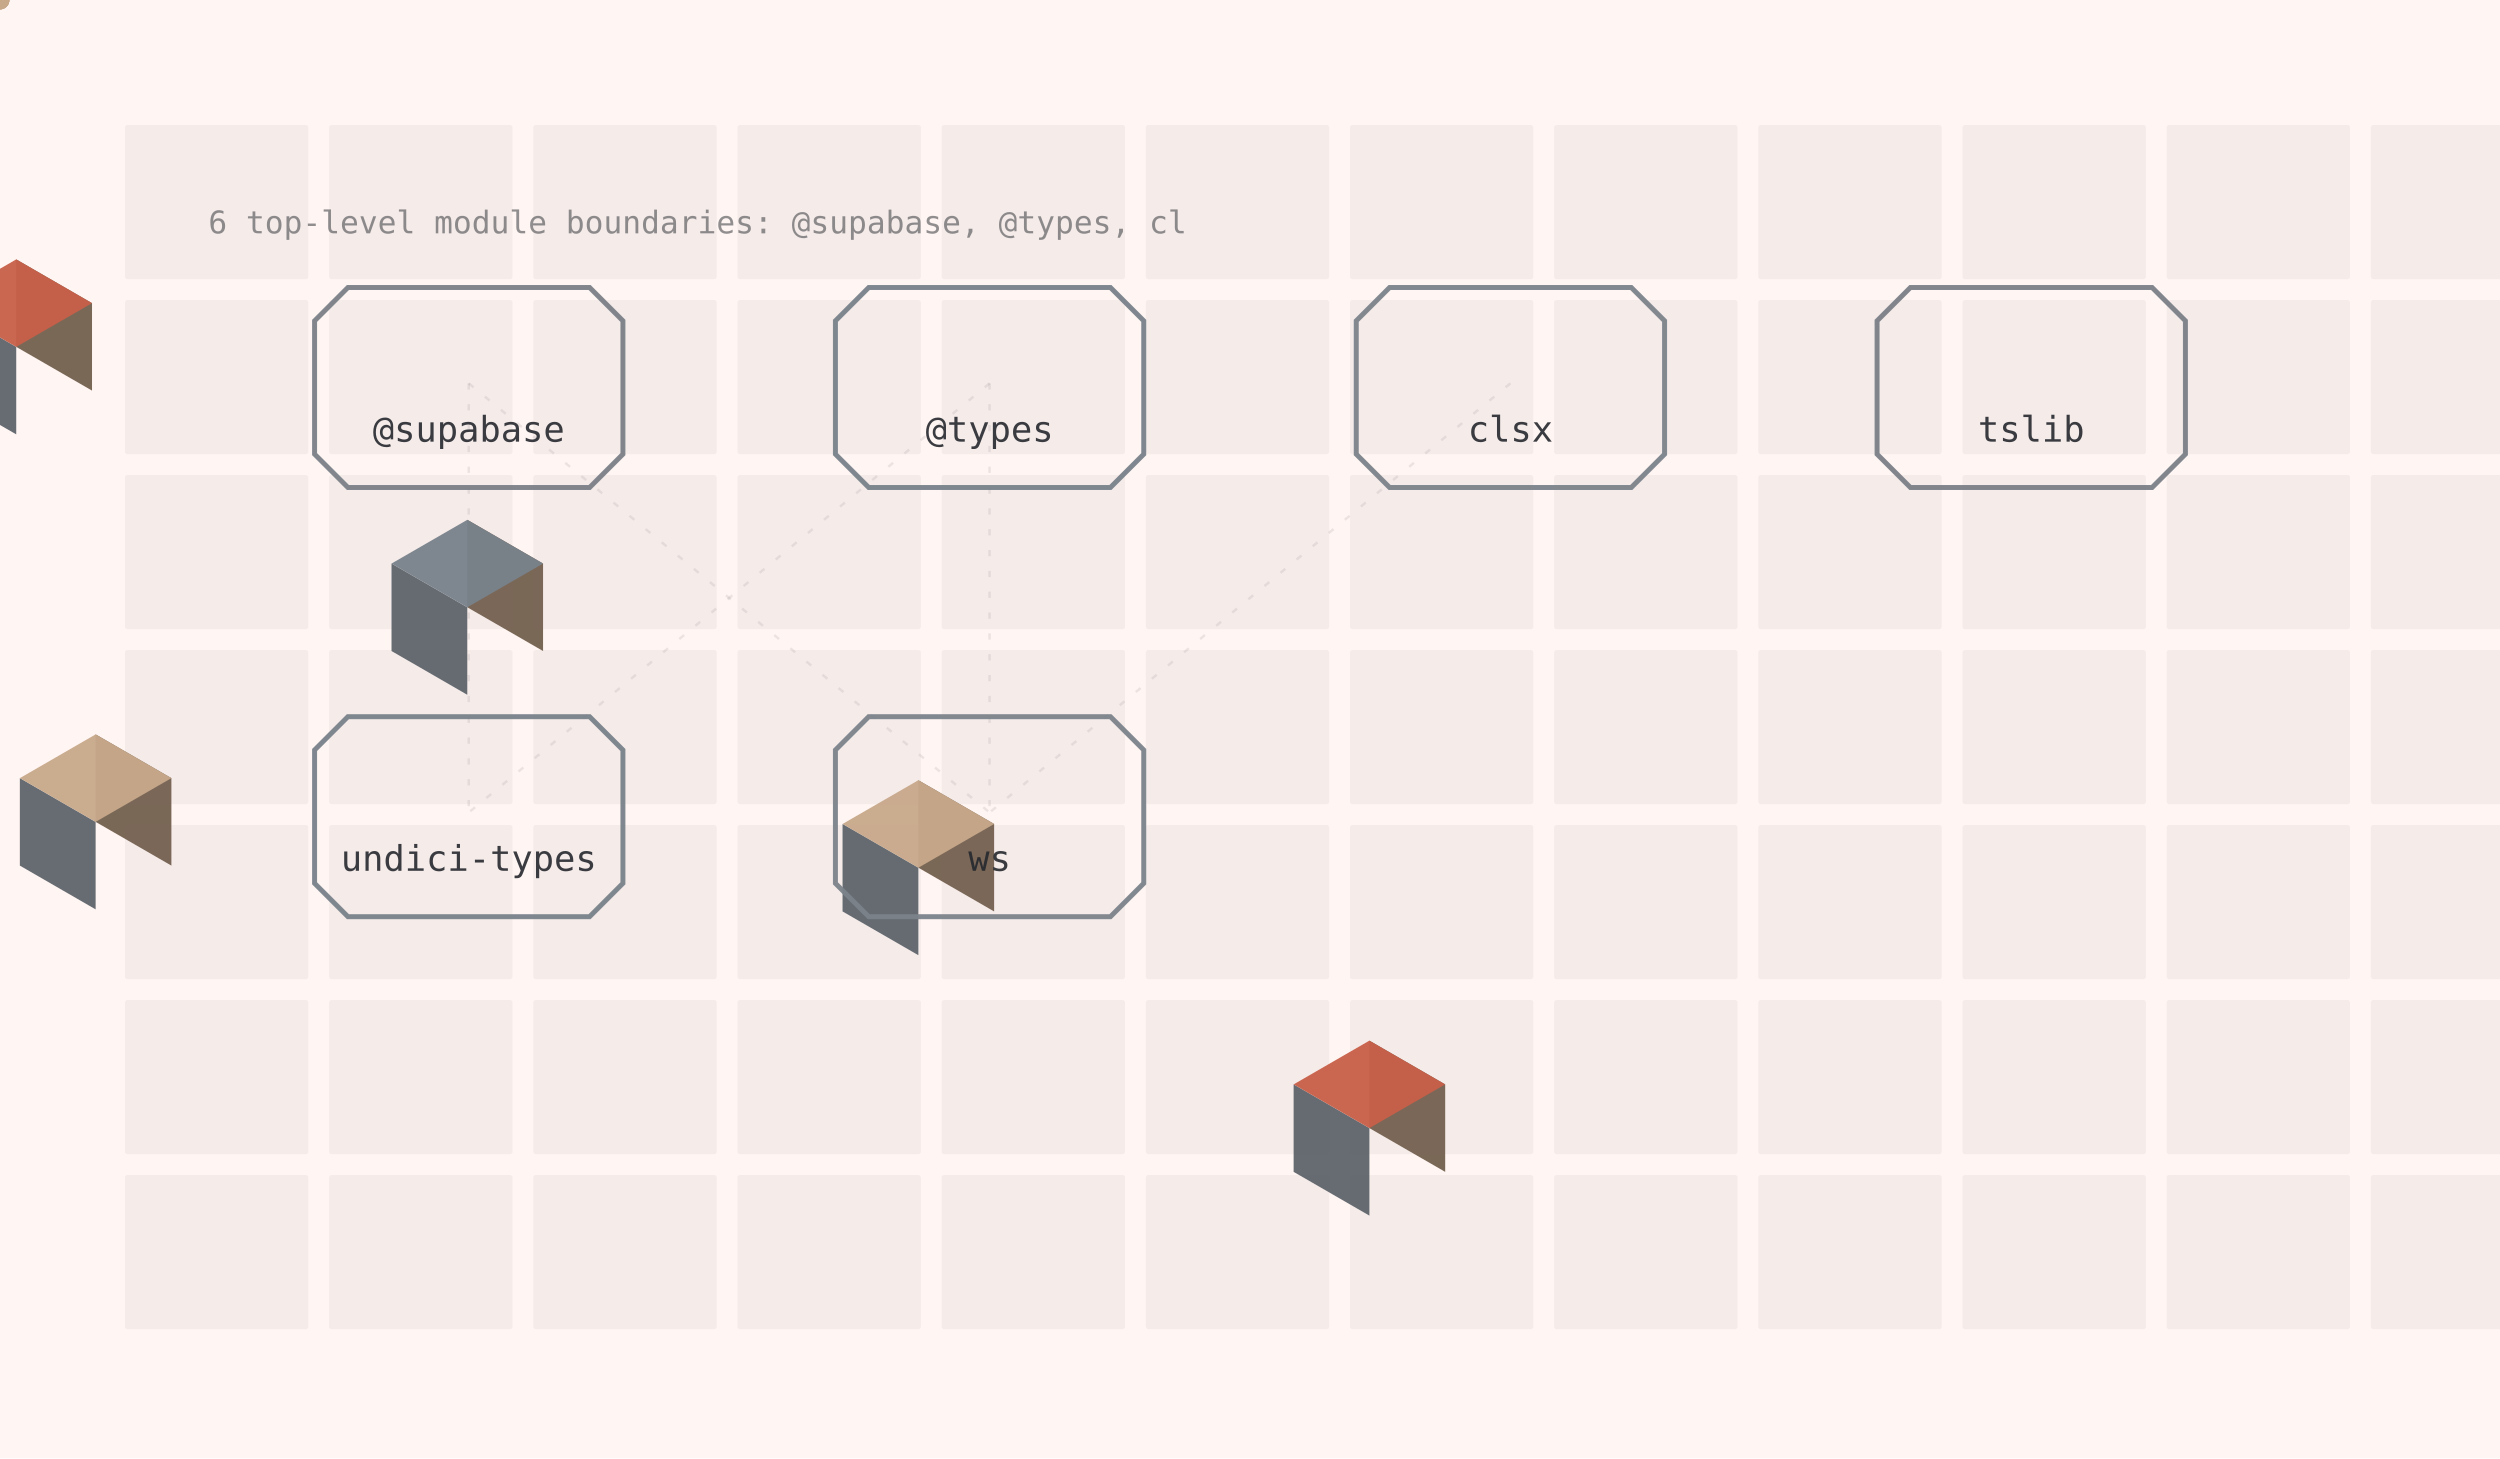
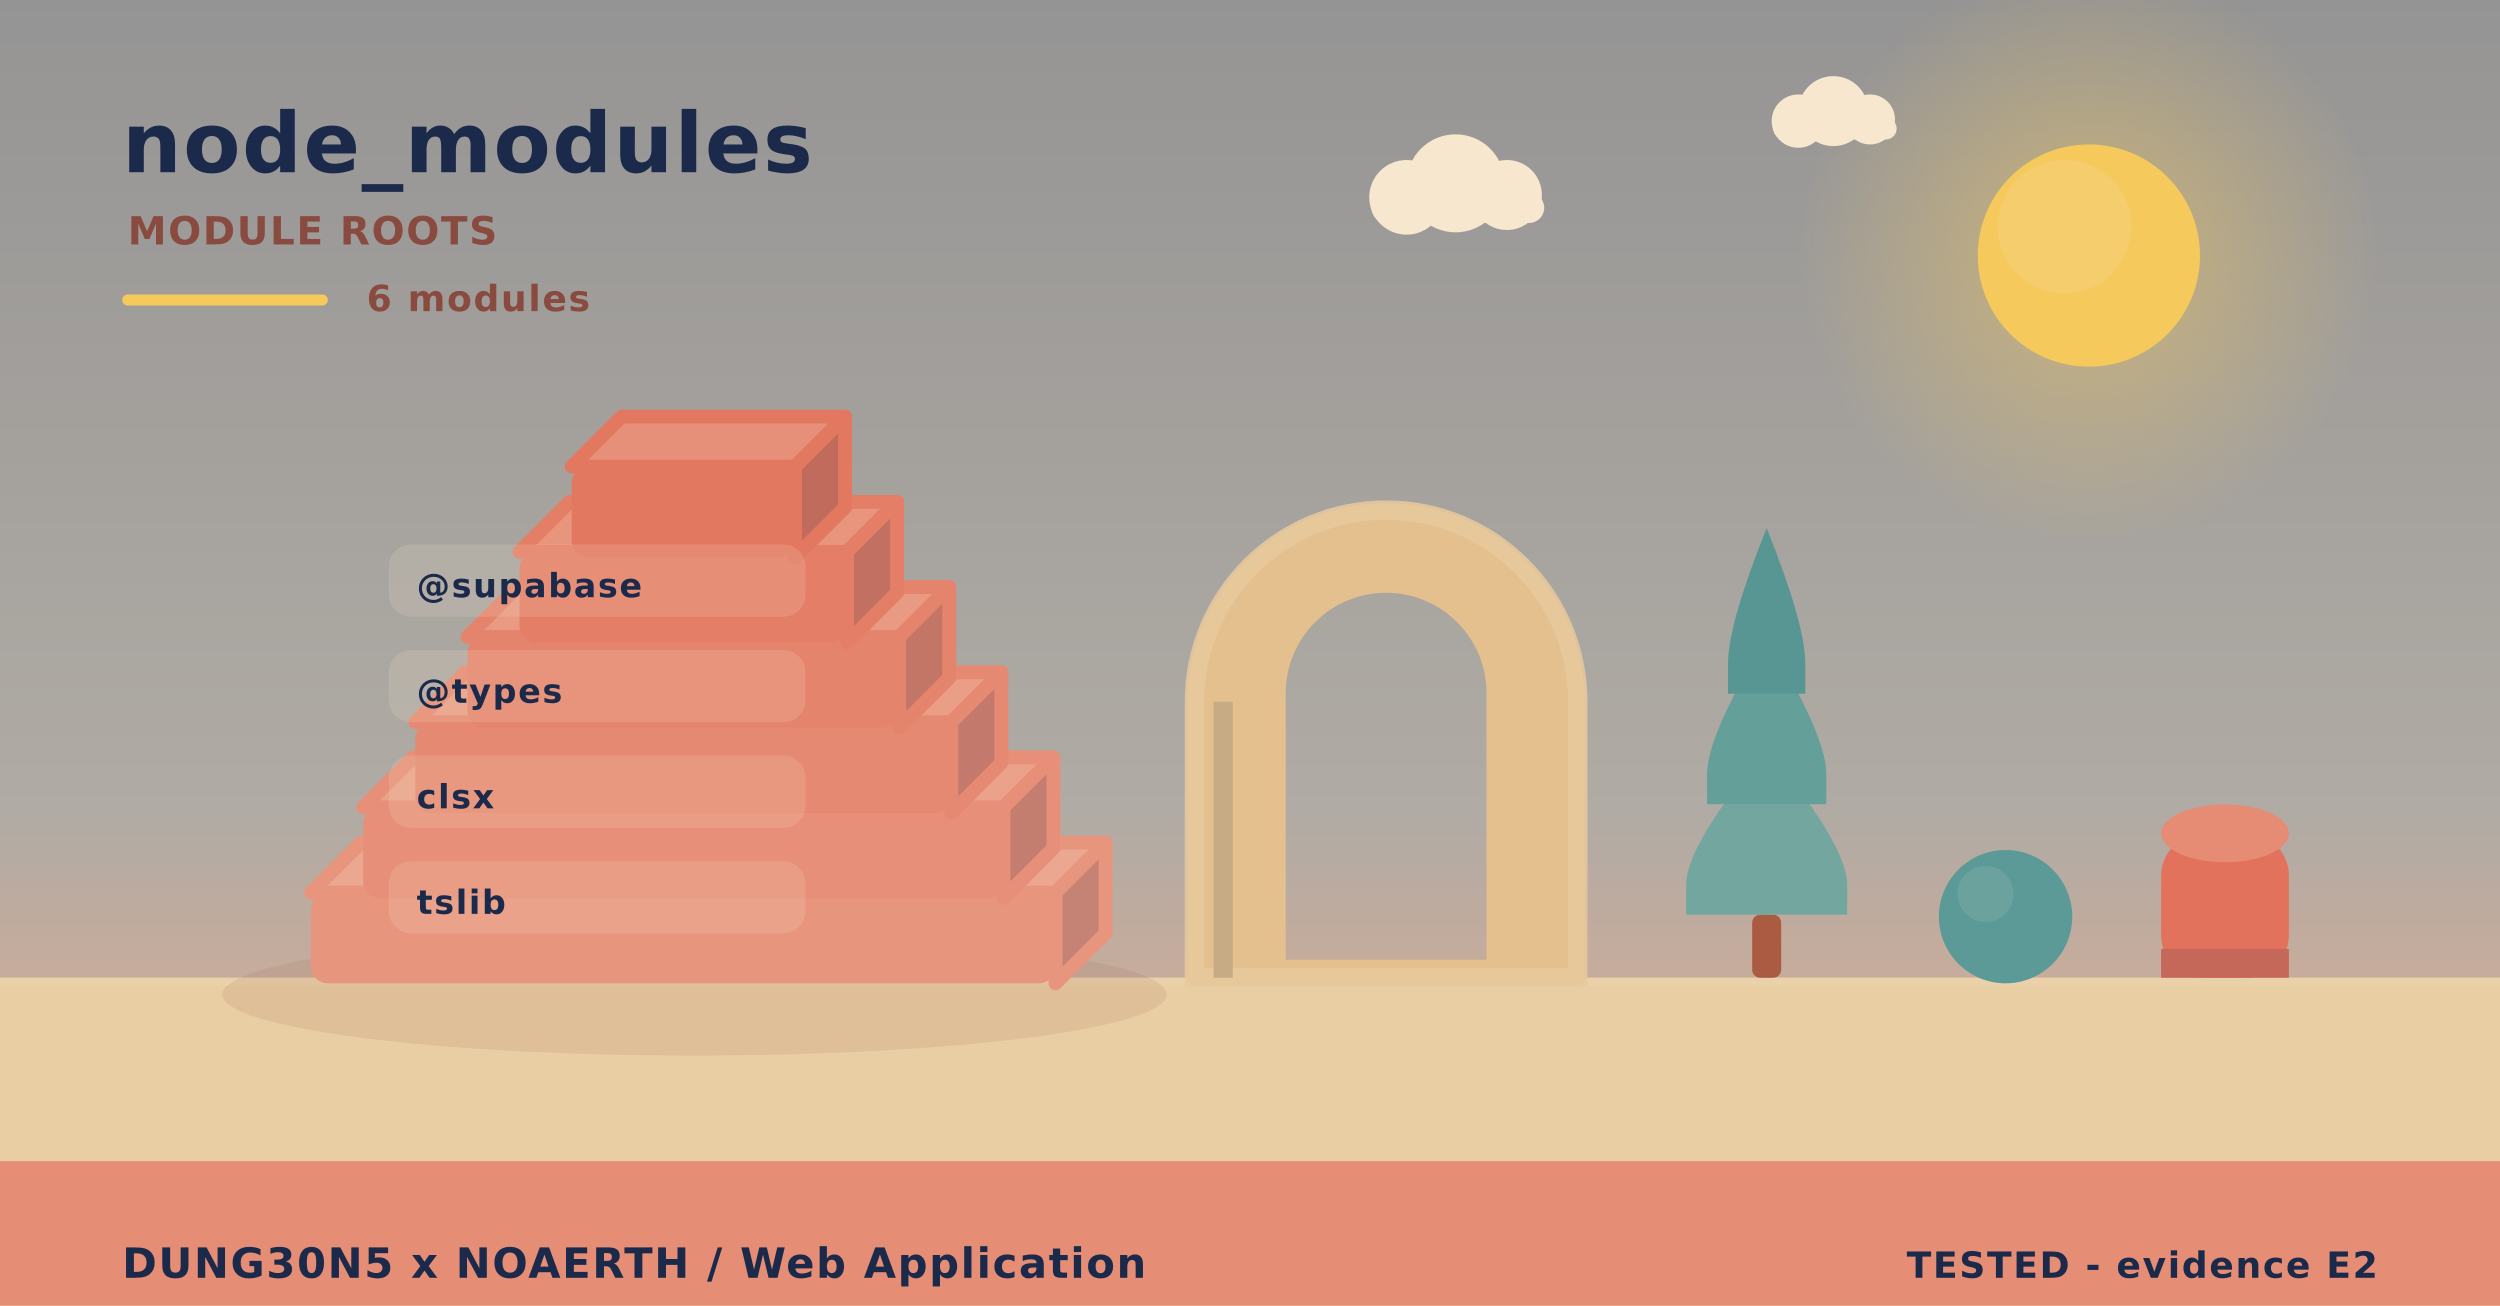
- <svg xmlns="http://www.w3.org/2000/svg" viewBox="0 0 1200 700" width="1200" height="700" role="img" aria-label="node_modules architecture">
-   <rect width="1200" height="700" fill="#fff5f2" />
-   <defs>
-     <linearGradient id="ga" x1="0" y1="0" x2="1" y2="1">
-       <stop offset="0%" stop-color="#c75f48" />
-       <stop offset="100%" stop-color="#78818a" />
-     </linearGradient>
-   </defs>
-   <rect x="60.00" y="60.00" width="88.00" height="74.00" rx="1.20" fill="#25282e" opacity="0.05" />
-   <rect x="158.00" y="60.00" width="88.00" height="74.00" rx="1.20" fill="#25282e" opacity="0.05" />
-   <rect x="256.00" y="60.00" width="88.00" height="74.00" rx="1.20" fill="#25282e" opacity="0.05" />
-   <rect x="354.00" y="60.00" width="88.00" height="74.00" rx="1.20" fill="#25282e" opacity="0.05" />
-   <rect x="452.00" y="60.00" width="88.00" height="74.00" rx="1.20" fill="#25282e" opacity="0.05" />
-   <rect x="550.00" y="60.00" width="88.00" height="74.00" rx="1.20" fill="#25282e" opacity="0.05" />
-   <rect x="648.00" y="60.00" width="88.00" height="74.00" rx="1.20" fill="#25282e" opacity="0.05" />
-   <rect x="746.00" y="60.00" width="88.00" height="74.00" rx="1.20" fill="#25282e" opacity="0.05" />
-   <rect x="844.00" y="60.00" width="88.00" height="74.00" rx="1.20" fill="#25282e" opacity="0.05" />
-   <rect x="942.00" y="60.00" width="88.00" height="74.00" rx="1.20" fill="#25282e" opacity="0.05" />
-   <rect x="1040.00" y="60.00" width="88.00" height="74.00" rx="1.20" fill="#25282e" opacity="0.05" />
-   <rect x="1138.00" y="60.00" width="88.00" height="74.00" rx="1.20" fill="#25282e" opacity="0.05" />
-   <rect x="60.00" y="144.00" width="88.00" height="74.00" rx="1.20" fill="#25282e" opacity="0.05" />
-   <rect x="158.00" y="144.00" width="88.00" height="74.00" rx="1.20" fill="#25282e" opacity="0.05" />
-   <rect x="256.00" y="144.00" width="88.00" height="74.00" rx="1.20" fill="#25282e" opacity="0.05" />
-   <rect x="354.00" y="144.00" width="88.00" height="74.00" rx="1.20" fill="#25282e" opacity="0.05" />
-   <rect x="452.00" y="144.00" width="88.00" height="74.00" rx="1.20" fill="#25282e" opacity="0.05" />
-   <rect x="550.00" y="144.00" width="88.00" height="74.00" rx="1.20" fill="#25282e" opacity="0.05" />
-   <rect x="648.00" y="144.00" width="88.00" height="74.00" rx="1.20" fill="#25282e" opacity="0.05" />
-   <rect x="746.00" y="144.00" width="88.00" height="74.00" rx="1.20" fill="#25282e" opacity="0.05" />
-   <rect x="844.00" y="144.00" width="88.00" height="74.00" rx="1.20" fill="#25282e" opacity="0.05" />
-   <rect x="942.00" y="144.00" width="88.00" height="74.00" rx="1.20" fill="#25282e" opacity="0.05" />
-   <rect x="1040.00" y="144.00" width="88.00" height="74.00" rx="1.20" fill="#25282e" opacity="0.05" />
-   <rect x="1138.00" y="144.00" width="88.00" height="74.00" rx="1.20" fill="#25282e" opacity="0.05" />
-   <rect x="60.00" y="228.00" width="88.00" height="74.00" rx="1.20" fill="#25282e" opacity="0.05" />
-   <rect x="158.00" y="228.00" width="88.00" height="74.00" rx="1.20" fill="#25282e" opacity="0.05" />
-   <rect x="256.00" y="228.00" width="88.00" height="74.00" rx="1.20" fill="#25282e" opacity="0.05" />
-   <rect x="354.00" y="228.00" width="88.00" height="74.00" rx="1.20" fill="#25282e" opacity="0.05" />
-   <rect x="452.00" y="228.00" width="88.00" height="74.00" rx="1.20" fill="#25282e" opacity="0.05" />
-   <rect x="550.00" y="228.00" width="88.00" height="74.00" rx="1.20" fill="#25282e" opacity="0.05" />
-   <rect x="648.00" y="228.00" width="88.00" height="74.00" rx="1.20" fill="#25282e" opacity="0.05" />
-   <rect x="746.00" y="228.00" width="88.00" height="74.00" rx="1.20" fill="#25282e" opacity="0.05" />
-   <rect x="844.00" y="228.00" width="88.00" height="74.00" rx="1.20" fill="#25282e" opacity="0.05" />
-   <rect x="942.00" y="228.00" width="88.00" height="74.00" rx="1.20" fill="#25282e" opacity="0.05" />
-   <rect x="1040.00" y="228.00" width="88.00" height="74.00" rx="1.20" fill="#25282e" opacity="0.05" />
-   <rect x="1138.00" y="228.00" width="88.00" height="74.00" rx="1.20" fill="#25282e" opacity="0.05" />
-   <rect x="60.00" y="312.00" width="88.00" height="74.00" rx="1.20" fill="#25282e" opacity="0.05" />
-   <rect x="158.00" y="312.00" width="88.00" height="74.00" rx="1.20" fill="#25282e" opacity="0.05" />
-   <rect x="256.00" y="312.00" width="88.00" height="74.00" rx="1.20" fill="#25282e" opacity="0.05" />
-   <rect x="354.00" y="312.00" width="88.00" height="74.00" rx="1.20" fill="#25282e" opacity="0.05" />
-   <rect x="452.00" y="312.00" width="88.00" height="74.00" rx="1.20" fill="#25282e" opacity="0.05" />
-   <rect x="550.00" y="312.00" width="88.00" height="74.00" rx="1.20" fill="#25282e" opacity="0.05" />
-   <rect x="648.00" y="312.00" width="88.00" height="74.00" rx="1.20" fill="#25282e" opacity="0.05" />
-   <rect x="746.00" y="312.00" width="88.00" height="74.00" rx="1.20" fill="#25282e" opacity="0.05" />
-   <rect x="844.00" y="312.00" width="88.00" height="74.00" rx="1.20" fill="#25282e" opacity="0.05" />
-   <rect x="942.00" y="312.00" width="88.00" height="74.00" rx="1.20" fill="#25282e" opacity="0.05" />
-   <rect x="1040.00" y="312.00" width="88.00" height="74.00" rx="1.20" fill="#25282e" opacity="0.05" />
-   <rect x="1138.00" y="312.00" width="88.00" height="74.00" rx="1.20" fill="#25282e" opacity="0.05" />
-   <rect x="60.00" y="396.00" width="88.00" height="74.00" rx="1.20" fill="#25282e" opacity="0.05" />
-   <rect x="158.00" y="396.00" width="88.00" height="74.00" rx="1.20" fill="#25282e" opacity="0.05" />
-   <rect x="256.00" y="396.00" width="88.00" height="74.00" rx="1.20" fill="#25282e" opacity="0.05" />
-   <rect x="354.00" y="396.00" width="88.00" height="74.00" rx="1.20" fill="#25282e" opacity="0.05" />
-   <rect x="452.00" y="396.00" width="88.00" height="74.00" rx="1.20" fill="#25282e" opacity="0.05" />
-   <rect x="550.00" y="396.00" width="88.00" height="74.00" rx="1.20" fill="#25282e" opacity="0.05" />
-   <rect x="648.00" y="396.00" width="88.00" height="74.00" rx="1.20" fill="#25282e" opacity="0.05" />
-   <rect x="746.00" y="396.00" width="88.00" height="74.00" rx="1.20" fill="#25282e" opacity="0.05" />
-   <rect x="844.00" y="396.00" width="88.00" height="74.00" rx="1.20" fill="#25282e" opacity="0.05" />
-   <rect x="942.00" y="396.00" width="88.00" height="74.00" rx="1.20" fill="#25282e" opacity="0.05" />
-   <rect x="1040.00" y="396.00" width="88.00" height="74.00" rx="1.20" fill="#25282e" opacity="0.05" />
-   <rect x="1138.00" y="396.00" width="88.00" height="74.00" rx="1.20" fill="#25282e" opacity="0.05" />
-   <rect x="60.00" y="480.00" width="88.00" height="74.00" rx="1.20" fill="#25282e" opacity="0.05" />
-   <rect x="158.00" y="480.00" width="88.00" height="74.00" rx="1.20" fill="#25282e" opacity="0.05" />
-   <rect x="256.00" y="480.00" width="88.00" height="74.00" rx="1.20" fill="#25282e" opacity="0.05" />
-   <rect x="354.00" y="480.00" width="88.00" height="74.00" rx="1.20" fill="#25282e" opacity="0.05" />
-   <rect x="452.00" y="480.00" width="88.00" height="74.00" rx="1.20" fill="#25282e" opacity="0.05" />
-   <rect x="550.00" y="480.00" width="88.00" height="74.00" rx="1.20" fill="#25282e" opacity="0.05" />
-   <rect x="648.00" y="480.00" width="88.00" height="74.00" rx="1.20" fill="#25282e" opacity="0.05" />
-   <rect x="746.00" y="480.00" width="88.00" height="74.00" rx="1.20" fill="#25282e" opacity="0.05" />
-   <rect x="844.00" y="480.00" width="88.00" height="74.00" rx="1.20" fill="#25282e" opacity="0.05" />
-   <rect x="942.00" y="480.00" width="88.00" height="74.00" rx="1.20" fill="#25282e" opacity="0.05" />
-   <rect x="1040.00" y="480.00" width="88.00" height="74.00" rx="1.20" fill="#25282e" opacity="0.05" />
-   <rect x="1138.00" y="480.00" width="88.00" height="74.00" rx="1.20" fill="#25282e" opacity="0.05" />
-   <rect x="60.00" y="564.00" width="88.00" height="74.00" rx="1.20" fill="#25282e" opacity="0.05" />
-   <rect x="158.00" y="564.00" width="88.00" height="74.00" rx="1.20" fill="#25282e" opacity="0.05" />
-   <rect x="256.00" y="564.00" width="88.00" height="74.00" rx="1.20" fill="#25282e" opacity="0.05" />
-   <rect x="354.00" y="564.00" width="88.00" height="74.00" rx="1.20" fill="#25282e" opacity="0.05" />
-   <rect x="452.00" y="564.00" width="88.00" height="74.00" rx="1.20" fill="#25282e" opacity="0.05" />
-   <rect x="550.00" y="564.00" width="88.00" height="74.00" rx="1.20" fill="#25282e" opacity="0.05" />
-   <rect x="648.00" y="564.00" width="88.00" height="74.00" rx="1.20" fill="#25282e" opacity="0.05" />
-   <rect x="746.00" y="564.00" width="88.00" height="74.00" rx="1.20" fill="#25282e" opacity="0.05" />
-   <rect x="844.00" y="564.00" width="88.00" height="74.00" rx="1.20" fill="#25282e" opacity="0.05" />
-   <rect x="942.00" y="564.00" width="88.00" height="74.00" rx="1.20" fill="#25282e" opacity="0.05" />
-   <rect x="1040.00" y="564.00" width="88.00" height="74.00" rx="1.20" fill="#25282e" opacity="0.05" />
-   <rect x="1138.00" y="564.00" width="88.00" height="74.00" rx="1.20" fill="#25282e" opacity="0.05" />
-   <line x1="225.00" y1="184.00" x2="225.00" y2="390.00" stroke="rgba(37,40,46,0.160)" stroke-width="1.20" opacity="0.55" stroke-dasharray="3 7" />
-   <line x1="225.00" y1="184.00" x2="475.00" y2="390.00" stroke="rgba(37,40,46,0.160)" stroke-width="1.20" opacity="0.55" stroke-dasharray="3 7" />
-   <line x1="475.00" y1="184.00" x2="225.00" y2="390.00" stroke="rgba(37,40,46,0.160)" stroke-width="1.20" opacity="0.55" stroke-dasharray="3 7" />
-   <line x1="475.00" y1="184.00" x2="475.00" y2="390.00" stroke="rgba(37,40,46,0.160)" stroke-width="1.20" opacity="0.55" stroke-dasharray="3 7" />
-   <line x1="725.00" y1="184.00" x2="475.00" y2="390.00" stroke="rgba(37,40,46,0.160)" stroke-width="1.20" opacity="0.55" stroke-dasharray="3 7" />
-   <path d="M167.00,138.00 H283.00 L299.00,154.00 V218.00 L283.00,234.00 H167.00 L151.00,218.00 V154.00 Z" fill="none" stroke="rgba(199,95,72,0.550)" stroke-width="1.80" opacity="0.90" />
-   <polygon points="7.79,166.50 44.17,187.50 44.17,145.50 7.79,124.50" fill="#736150" opacity="0.95" />
-   <polygon points="-28.58,187.50 7.79,208.50 7.79,166.50 -28.58,145.50" fill="#5e656c" opacity="0.95" />
-   <polygon points="7.79,124.50 44.17,145.50 7.79,166.50 -28.58,145.50" fill="#c75f48" opacity="0.95" />
-   <text x="225" y="212" font-family="ui-monospace,Menlo,monospace" font-size="17" fill="rgba(37,40,46,0.900)" text-anchor="middle">@supabase</text>
+ <svg xmlns="http://www.w3.org/2000/svg" width="900" height="470" viewBox="0 0 900 470" role="img" aria-label="node_modules - how it is built">
+   <linearGradient id="skya" x1="0" y1="0" x2="0" y2="1">
+     <stop offset="0" stop-color="#959494" />
+     <stop offset="0.62" stop-color="#b0aba4" />
+     <stop offset="1" stop-color="#f3ad8a" />
+   </linearGradient>
+   <rect width="900" height="470" fill="url(#skya)" />
+   <radialGradient id="suna">
+     <stop offset="0.35" stop-color="#f5c95c" stop-opacity="0.34" />
+     <stop offset="1" stop-color="#f5c95c" stop-opacity="0" />
+   </radialGradient>
+   <circle cx="752" cy="92" r="104" fill="url(#suna)" />
+   <circle cx="752" cy="92" r="40" fill="#f5c95c" />
+   <circle cx="743.2" cy="81.6" r="24" fill="#f5d27e" opacity="0.5" />
  <g>
-     <path d="M167.00,138.00 H283.00 L299.00,154.00 V218.00 L283.00,234.00 H167.00 L151.00,218.00 V154.00 Z" fill="none" stroke="#78818a" stroke-width="2.40" opacity="0.90" />
-     <animate attributeName="opacity" values="0.25;1.0;0.25" dur="15.8s" begin="0.0s" repeatCount="indefinite" />
+     <circle cx="524" cy="66" r="17.64" fill="#f6e7ce" />
+     <circle cx="506.36" cy="71.04" r="13.44" fill="#f6e7ce" />
+     <circle cx="542.48" cy="70.2" r="12.6" fill="#f6e7ce" />
+     <rect x="493.76" y="69.36" width="62.16" height="10.92" rx="5.46" fill="#f6e7ce" />
+     <animateTransform attributeName="transform" type="translate" values="0 0;24 0;0 0" dur="36s" begin="0s" repeatCount="indefinite" />
  </g>
-   <g opacity="0.9">
-     <circle cx="0.00" cy="0.00" r="4.50" fill="#c7a88a" opacity="1.00" />
-     <animateTransform attributeName="transform" type="translate" values="225.00,184.00 475.00,184.00" dur="5.267s" begin="0.0s" repeatCount="indefinite" />
-     <animateTransform attributeName="transform" type="translate" values="475.00,184.00 225.00,184.00" dur="5.267s" begin="2.633s" repeatCount="indefinite" />
+   <g>
+     <circle cx="660" cy="40" r="12.6" fill="#f6e7ce" />
+     <circle cx="647.4" cy="43.6" r="9.6" fill="#f6e7ce" />
+     <circle cx="673.2" cy="43" r="9" fill="#f6e7ce" />
+     <rect x="638.4" y="42.4" width="44.4" height="7.8" rx="3.9" fill="#f6e7ce" />
+     <animateTransform attributeName="transform" type="translate" values="0 0;-18 0;0 0" dur="46s" begin="3s" repeatCount="indefinite" />
  </g>
-   <path d="M417.00,138.00 H533.00 L549.00,154.00 V218.00 L533.00,234.00 H417.00 L401.00,218.00 V154.00 Z" fill="none" stroke="rgba(120,129,138,0.550)" stroke-width="1.80" opacity="0.90" />
-   <polygon points="224.30,291.50 260.67,312.50 260.67,270.50 224.30,249.50" fill="#736150" opacity="0.95" />
-   <polygon points="187.93,312.50 224.30,333.50 224.30,291.50 187.93,270.50" fill="#5e656c" opacity="0.95" />
-   <polygon points="224.30,249.50 260.67,270.50 224.30,291.50 187.93,270.50" fill="#78818a" opacity="0.95" />
-   <text x="475" y="212" font-family="ui-monospace,Menlo,monospace" font-size="17" fill="rgba(37,40,46,0.900)" text-anchor="middle">@types</text>
+   <rect x="0" y="352" width="900" height="118" fill="#e9cda3" />
+   <rect x="0" y="352" width="900" height="3" fill="#ebd1a9" />
+   <text x="44" y="62" font-family="Verdana,DejaVu Sans,sans-serif" font-size="30" font-weight="700" letter-spacing="0.6" fill="#1b2a4a" text-anchor="start">node_modules</text>
+   <text x="46" y="88" font-family="Verdana,DejaVu Sans,sans-serif" font-size="14" font-weight="700" letter-spacing="0.6" fill="#894b3f" text-anchor="start">MODULE ROOTS</text>
+   <rect x="44" y="106" width="74" height="4" rx="2" fill="#f5c95c" />
+   <text x="132" y="112" font-family="Verdana,DejaVu Sans,sans-serif" font-size="13" font-weight="700" letter-spacing="0.6" fill="#894b3f" text-anchor="start">6 modules</text>
+   <ellipse cx="250" cy="358" rx="170" ry="22" fill="rgba(138,90,68,0.11)" />
+   <path d="M112,321.33 L380,321.33 L398,303.33 L130,303.33 Z" fill="#eba790" stroke="#e8957e" stroke-width="5" stroke-linejoin="round" />
+   <path d="M380,321.33 L398,303.33 L398,336 L380,354 Z" fill="#c58375" stroke="#e8957e" stroke-width="5" stroke-linejoin="round" />
+   <rect x="112" y="321.33" width="268" height="32.67" rx="6" fill="#e8957e" />
+   <path d="M130.76,290.67 L361.24,290.67 L379.24,272.67 L148.76,272.67 Z" fill="#eaa28b" stroke="#e78f78" stroke-width="5" stroke-linejoin="round" />
+   <path d="M361.24,290.67 L379.24,272.67 L379.24,305.33 L361.24,323.33 Z" fill="#c47e70" stroke="#e78f78" stroke-width="5" stroke-linejoin="round" />
+   <rect x="130.76" y="290.67" width="230.48" height="32.67" rx="6" fill="#e78f78" />
+   <path d="M149.52,260 L342.48,260 L360.48,242 L167.52,242 Z" fill="#ea9e86" stroke="#e68972" stroke-width="5" stroke-linejoin="round" />
+   <path d="M342.48,260 L360.48,242 L360.48,274.67 L342.48,292.67 Z" fill="#c3796b" stroke="#e68972" stroke-width="5" stroke-linejoin="round" />
+   <rect x="149.52" y="260" width="192.96" height="32.67" rx="6" fill="#e68972" />
+   <path d="M168.28,229.33 L323.72,229.33 L341.72,211.33 L186.28,211.33 Z" fill="#e99a82" stroke="#e5846c" stroke-width="5" stroke-linejoin="round" />
+   <path d="M323.72,229.33 L341.72,211.33 L341.72,244 L323.72,262 Z" fill="#c37566" stroke="#e5846c" stroke-width="5" stroke-linejoin="round" />
+   <rect x="168.28" y="229.33" width="155.44" height="32.67" rx="6" fill="#e5846c" />
+   <path d="M187.04,198.67 L304.96,198.67 L322.96,180.67 L205.04,180.67 Z" fill="#e8957d" stroke="#e47e66" stroke-width="5" stroke-linejoin="round" />
+   <path d="M304.96,198.67 L322.96,180.67 L322.96,213.33 L304.96,231.33 Z" fill="#c27061" stroke="#e47e66" stroke-width="5" stroke-linejoin="round" />
+   <rect x="187.04" y="198.67" width="117.92" height="32.67" rx="6" fill="#e47e66" />
+   <path d="M205.8,168 L286.2,168 L304.2,150 L223.8,150 Z" fill="#e79079" stroke="#e37861" stroke-width="5" stroke-linejoin="round" />
+   <path d="M286.2,168 L304.2,150 L304.2,182.67 L286.2,200.67 Z" fill="#c16b5d" stroke="#e37861" stroke-width="5" stroke-linejoin="round" />
+   <rect x="205.8" y="168" width="80.4" height="32.67" rx="6" fill="#e37861" />
+   <rect x="140" y="196" width="150" height="26" rx="8" fill="rgba(246,231,206,0.16)" opacity="0.94" />
  <g>
-     <path d="M417.00,138.00 H533.00 L549.00,154.00 V218.00 L533.00,234.00 H417.00 L401.00,218.00 V154.00 Z" fill="none" stroke="#78818a" stroke-width="2.40" opacity="0.90" />
-     <animate attributeName="opacity" values="0.25;1.0;0.25" dur="15.8s" begin="0.45s" repeatCount="indefinite" />
+     <text x="150" y="215" font-family="Verdana,DejaVu Sans,sans-serif" font-size="12" font-weight="700" letter-spacing="0.6" fill="#1b2a4a" text-anchor="start">@supabase</text>
+     <animateTransform attributeName="transform" type="translate" values="0 10;0 0" dur="0.7s" begin="0.3s" fill="freeze" />
  </g>
-   <g opacity="0.9">
-     <circle cx="0.00" cy="0.00" r="4.50" fill="#c7a88a" opacity="1.00" />
-     <animateTransform attributeName="transform" type="translate" values="475.00,184.00 725.00,184.00" dur="5.267s" begin="0.3s" repeatCount="indefinite" />
-     <animateTransform attributeName="transform" type="translate" values="725.00,184.00 475.00,184.00" dur="5.267s" begin="2.933s" repeatCount="indefinite" />
+   <rect x="140" y="234" width="150" height="26" rx="8" fill="rgba(246,231,206,0.16)" opacity="0.94" />
+   <g>
+     <text x="150" y="253" font-family="Verdana,DejaVu Sans,sans-serif" font-size="12" font-weight="700" letter-spacing="0.6" fill="#1b2a4a" text-anchor="start">@types</text>
+     <animateTransform attributeName="transform" type="translate" values="0 10;0 0" dur="0.7s" begin="0.5s" fill="freeze" />
  </g>
-   <path d="M667.00,138.00 H783.00 L799.00,154.00 V218.00 L783.00,234.00 H667.00 L651.00,218.00 V154.00 Z" fill="none" stroke="rgba(199,168,138,0.550)" stroke-width="1.80" opacity="0.90" />
-   <polygon points="440.81,416.50 477.18,437.50 477.18,395.50 440.81,374.50" fill="#736150" opacity="0.95" />
-   <polygon points="404.43,437.50 440.81,458.50 440.81,416.50 404.43,395.50" fill="#5e656c" opacity="0.95" />
-   <polygon points="440.81,374.50 477.18,395.50 440.81,416.50 404.43,395.50" fill="#c7a88a" opacity="0.95" />
-   <text x="725" y="212" font-family="ui-monospace,Menlo,monospace" font-size="17" fill="rgba(37,40,46,0.900)" text-anchor="middle">clsx</text>
+   <rect x="140" y="272" width="150" height="26" rx="8" fill="rgba(246,231,206,0.16)" opacity="0.94" />
  <g>
-     <path d="M667.00,138.00 H783.00 L799.00,154.00 V218.00 L783.00,234.00 H667.00 L651.00,218.00 V154.00 Z" fill="none" stroke="#78818a" stroke-width="2.40" opacity="0.90" />
-     <animate attributeName="opacity" values="0.25;1.0;0.25" dur="15.8s" begin="0.9s" repeatCount="indefinite" />
+     <text x="150" y="291" font-family="Verdana,DejaVu Sans,sans-serif" font-size="12" font-weight="700" letter-spacing="0.6" fill="#1b2a4a" text-anchor="start">clsx</text>
+     <animateTransform attributeName="transform" type="translate" values="0 10;0 0" dur="0.7s" begin="0.7s" fill="freeze" />
  </g>
-   <g opacity="0.9">
-     <circle cx="0.00" cy="0.00" r="4.50" fill="#c7a88a" opacity="1.00" />
-     <animateTransform attributeName="transform" type="translate" values="725.00,184.00 975.00,184.00" dur="5.267s" begin="0.6s" repeatCount="indefinite" />
-     <animateTransform attributeName="transform" type="translate" values="975.00,184.00 725.00,184.00" dur="5.267s" begin="3.233s" repeatCount="indefinite" />
+   <rect x="140" y="310" width="150" height="26" rx="8" fill="rgba(246,231,206,0.16)" opacity="0.94" />
+   <g>
+     <text x="150" y="329" font-family="Verdana,DejaVu Sans,sans-serif" font-size="12" font-weight="700" letter-spacing="0.6" fill="#1b2a4a" text-anchor="start">tslib</text>
+     <animateTransform attributeName="transform" type="translate" values="0 10;0 0" dur="0.7s" begin="0.9s" fill="freeze" />
  </g>
-   <path d="M917.00,138.00 H1033.00 L1049.00,154.00 V218.00 L1033.00,234.00 H917.00 L901.00,218.00 V154.00 Z" fill="none" stroke="rgba(199,95,72,0.550)" stroke-width="1.80" opacity="0.90" />
-   <polygon points="657.31,541.50 693.69,562.50 693.69,520.50 657.31,499.50" fill="#736150" opacity="0.95" />
-   <polygon points="620.94,562.50 657.31,583.50 657.31,541.50 620.94,520.50" fill="#5e656c" opacity="0.95" />
-   <polygon points="657.31,499.50 693.69,520.50 657.31,541.50 620.94,520.50" fill="#c75f48" opacity="0.95" />
-   <text x="975" y="212" font-family="ui-monospace,Menlo,monospace" font-size="17" fill="rgba(37,40,46,0.900)" text-anchor="middle">tslib</text>
-   <g>
-     <path d="M917.00,138.00 H1033.00 L1049.00,154.00 V218.00 L1033.00,234.00 H917.00 L901.00,218.00 V154.00 Z" fill="none" stroke="#78818a" stroke-width="2.40" opacity="0.90" />
-     <animate attributeName="opacity" values="0.25;1.0;0.25" dur="15.8s" begin="1.35s" repeatCount="indefinite" />
-   </g>
-   <g opacity="0.9">
-     <circle cx="0.00" cy="0.00" r="4.50" fill="#c7a88a" opacity="1.00" />
-     <animateTransform attributeName="transform" type="translate" values="975.00,184.00 225.00,390.00" dur="5.267s" begin="0.9s" repeatCount="indefinite" />
-     <animateTransform attributeName="transform" type="translate" values="225.00,390.00 975.00,184.00" dur="5.267s" begin="3.533s" repeatCount="indefinite" />
-   </g>
-   <path d="M167.00,344.00 H283.00 L299.00,360.00 V424.00 L283.00,440.00 H167.00 L151.00,424.00 V360.00 Z" fill="none" stroke="rgba(120,129,138,0.550)" stroke-width="1.80" opacity="0.90" />
-   <polygon points="-170.61,269.50 -134.23,290.50 -134.23,248.50 -170.61,227.50" fill="#736150" opacity="0.95" />
-   <polygon points="-206.98,290.50 -170.61,311.50 -170.61,269.50 -206.98,248.50" fill="#5e656c" opacity="0.95" />
-   <polygon points="-170.61,227.50 -134.23,248.50 -170.61,269.50 -206.98,248.50" fill="#78818a" opacity="0.95" />
-   <text x="225" y="418" font-family="ui-monospace,Menlo,monospace" font-size="17" fill="rgba(37,40,46,0.900)" text-anchor="middle">undici-types</text>
-   <g>
-     <path d="M167.00,344.00 H283.00 L299.00,360.00 V424.00 L283.00,440.00 H167.00 L151.00,424.00 V360.00 Z" fill="none" stroke="#78818a" stroke-width="2.40" opacity="0.90" />
-     <animate attributeName="opacity" values="0.25;1.0;0.25" dur="15.8s" begin="1.8s" repeatCount="indefinite" />
-   </g>
-   <g opacity="0.9">
-     <circle cx="0.00" cy="0.00" r="4.50" fill="#c7a88a" opacity="1.00" />
-     <animateTransform attributeName="transform" type="translate" values="225.00,390.00 475.00,390.00" dur="5.267s" begin="1.2s" repeatCount="indefinite" />
-     <animateTransform attributeName="transform" type="translate" values="475.00,390.00 225.00,390.00" dur="5.267s" begin="3.833s" repeatCount="indefinite" />
-   </g>
-   <path d="M417.00,344.00 H533.00 L549.00,360.00 V424.00 L533.00,440.00 H417.00 L401.00,424.00 V360.00 Z" fill="none" stroke="rgba(199,168,138,0.550)" stroke-width="1.80" opacity="0.90" />
-   <polygon points="45.90,394.50 82.27,415.50 82.27,373.50 45.90,352.50" fill="#736150" opacity="0.95" />
-   <polygon points="9.53,415.50 45.90,436.50 45.90,394.50 9.53,373.50" fill="#5e656c" opacity="0.95" />
-   <polygon points="45.90,352.50 82.27,373.50 45.90,394.50 9.53,373.50" fill="#c7a88a" opacity="0.95" />
-   <text x="475" y="418" font-family="ui-monospace,Menlo,monospace" font-size="17" fill="rgba(37,40,46,0.900)" text-anchor="middle">ws</text>
-   <g>
-     <path d="M417.00,344.00 H533.00 L549.00,360.00 V424.00 L533.00,440.00 H417.00 L401.00,424.00 V360.00 Z" fill="none" stroke="#78818a" stroke-width="2.40" opacity="0.90" />
-     <animate attributeName="opacity" values="0.25;1.0;0.25" dur="15.8s" begin="2.25s" repeatCount="indefinite" />
-   </g>
-   <g opacity="0.9">
-     <circle cx="0.00" cy="0.00" r="4.50" fill="#c7a88a" opacity="1.00" />
-     <animateTransform attributeName="transform" type="translate" values="475.00,390.00 475.00,390.00" dur="5.267s" begin="1.5s" repeatCount="indefinite" />
-     <animateTransform attributeName="transform" type="translate" values="475.00,390.00 475.00,390.00" dur="5.267s" begin="4.133s" repeatCount="indefinite" />
-   </g>
-   <text x="100" y="112" font-family="ui-monospace,Menlo,monospace" font-size="15" fill="rgba(37,40,46,0.500)">6 top-level module boundaries: @supabase, @types, cl</text>
+   <path d="M430,352 L430,252.64 A69,69 0 0 1 568,252.64 L568,352 Z M460.36,348 L460.36,249.55 A38.64,38.64 0 0 1 537.64,249.55 L537.64,348 Z" fill="#e3c08d" fill-rule="evenodd" stroke="#e3c08d" stroke-width="5" stroke-linejoin="round" />
+   <path d="M430,352 L430,252.64 A69,69 0 0 1 568,252.64 L568,352 Z" fill="none" stroke="#e8c99d" stroke-width="7" stroke-linecap="round" opacity="0.85" />
+   <rect x="436.9" y="252.64" width="6.9" height="99.36" fill="#c7ab84" />
+   <rect x="630.78" y="329.28" width="10.44" height="22.72" rx="2.9" fill="#ac5b43" />
+   <path d="M636,269.64 Q607,304.23 607,318.54 Q607,329.28 607,329.28 L665,329.28 Q665,329.28 665,318.54 Q665,304.23 636,269.64 Z" fill="#74a6a0" />
+   <path d="M636,229.88 Q614.54,264.47 614.54,278.78 Q614.54,289.52 614.54,289.52 L657.46,289.52 Q657.46,289.52 657.46,278.78 Q657.46,264.47 636,229.88 Z" fill="#649f9a" />
+   <path d="M636,190.12 Q622.08,224.71 622.08,239.02 Q622.08,249.76 622.08,249.76 L649.92,249.76 Q649.92,249.76 649.92,239.02 Q649.92,224.71 636,190.12 Z" fill="#589694" />
+   <circle cx="722" cy="330" r="24" fill="#5b9a97" />
+   <circle cx="714.8" cy="321.84" r="10.08" fill="#7aa9a2" opacity="0.55" />
+   <rect x="778" y="300" width="46" height="52" rx="15.33" fill="#e2725b" />
+   <ellipse cx="801" cy="300" rx="23" ry="10.4" fill="#e68c74" />
+   <rect x="778" y="341.6" width="46" height="10.4" fill="#c66859" />
+   <rect x="0" y="418" width="900" height="52" rx="0" fill="#e68972" opacity="0.94" />
+   <text x="44" y="460" font-family="Verdana,DejaVu Sans,sans-serif" font-size="15" font-weight="700" letter-spacing="0.6" fill="#1b2a4a" text-anchor="start">DUNG30N5 x NOAERTH  /  Web Application</text>
+   <text x="856" y="460" font-family="Verdana,DejaVu Sans,sans-serif" font-size="13" font-weight="700" letter-spacing="0.6" fill="#1b2a4a" text-anchor="end">TESTED  -  evidence E2</text>
</svg>
